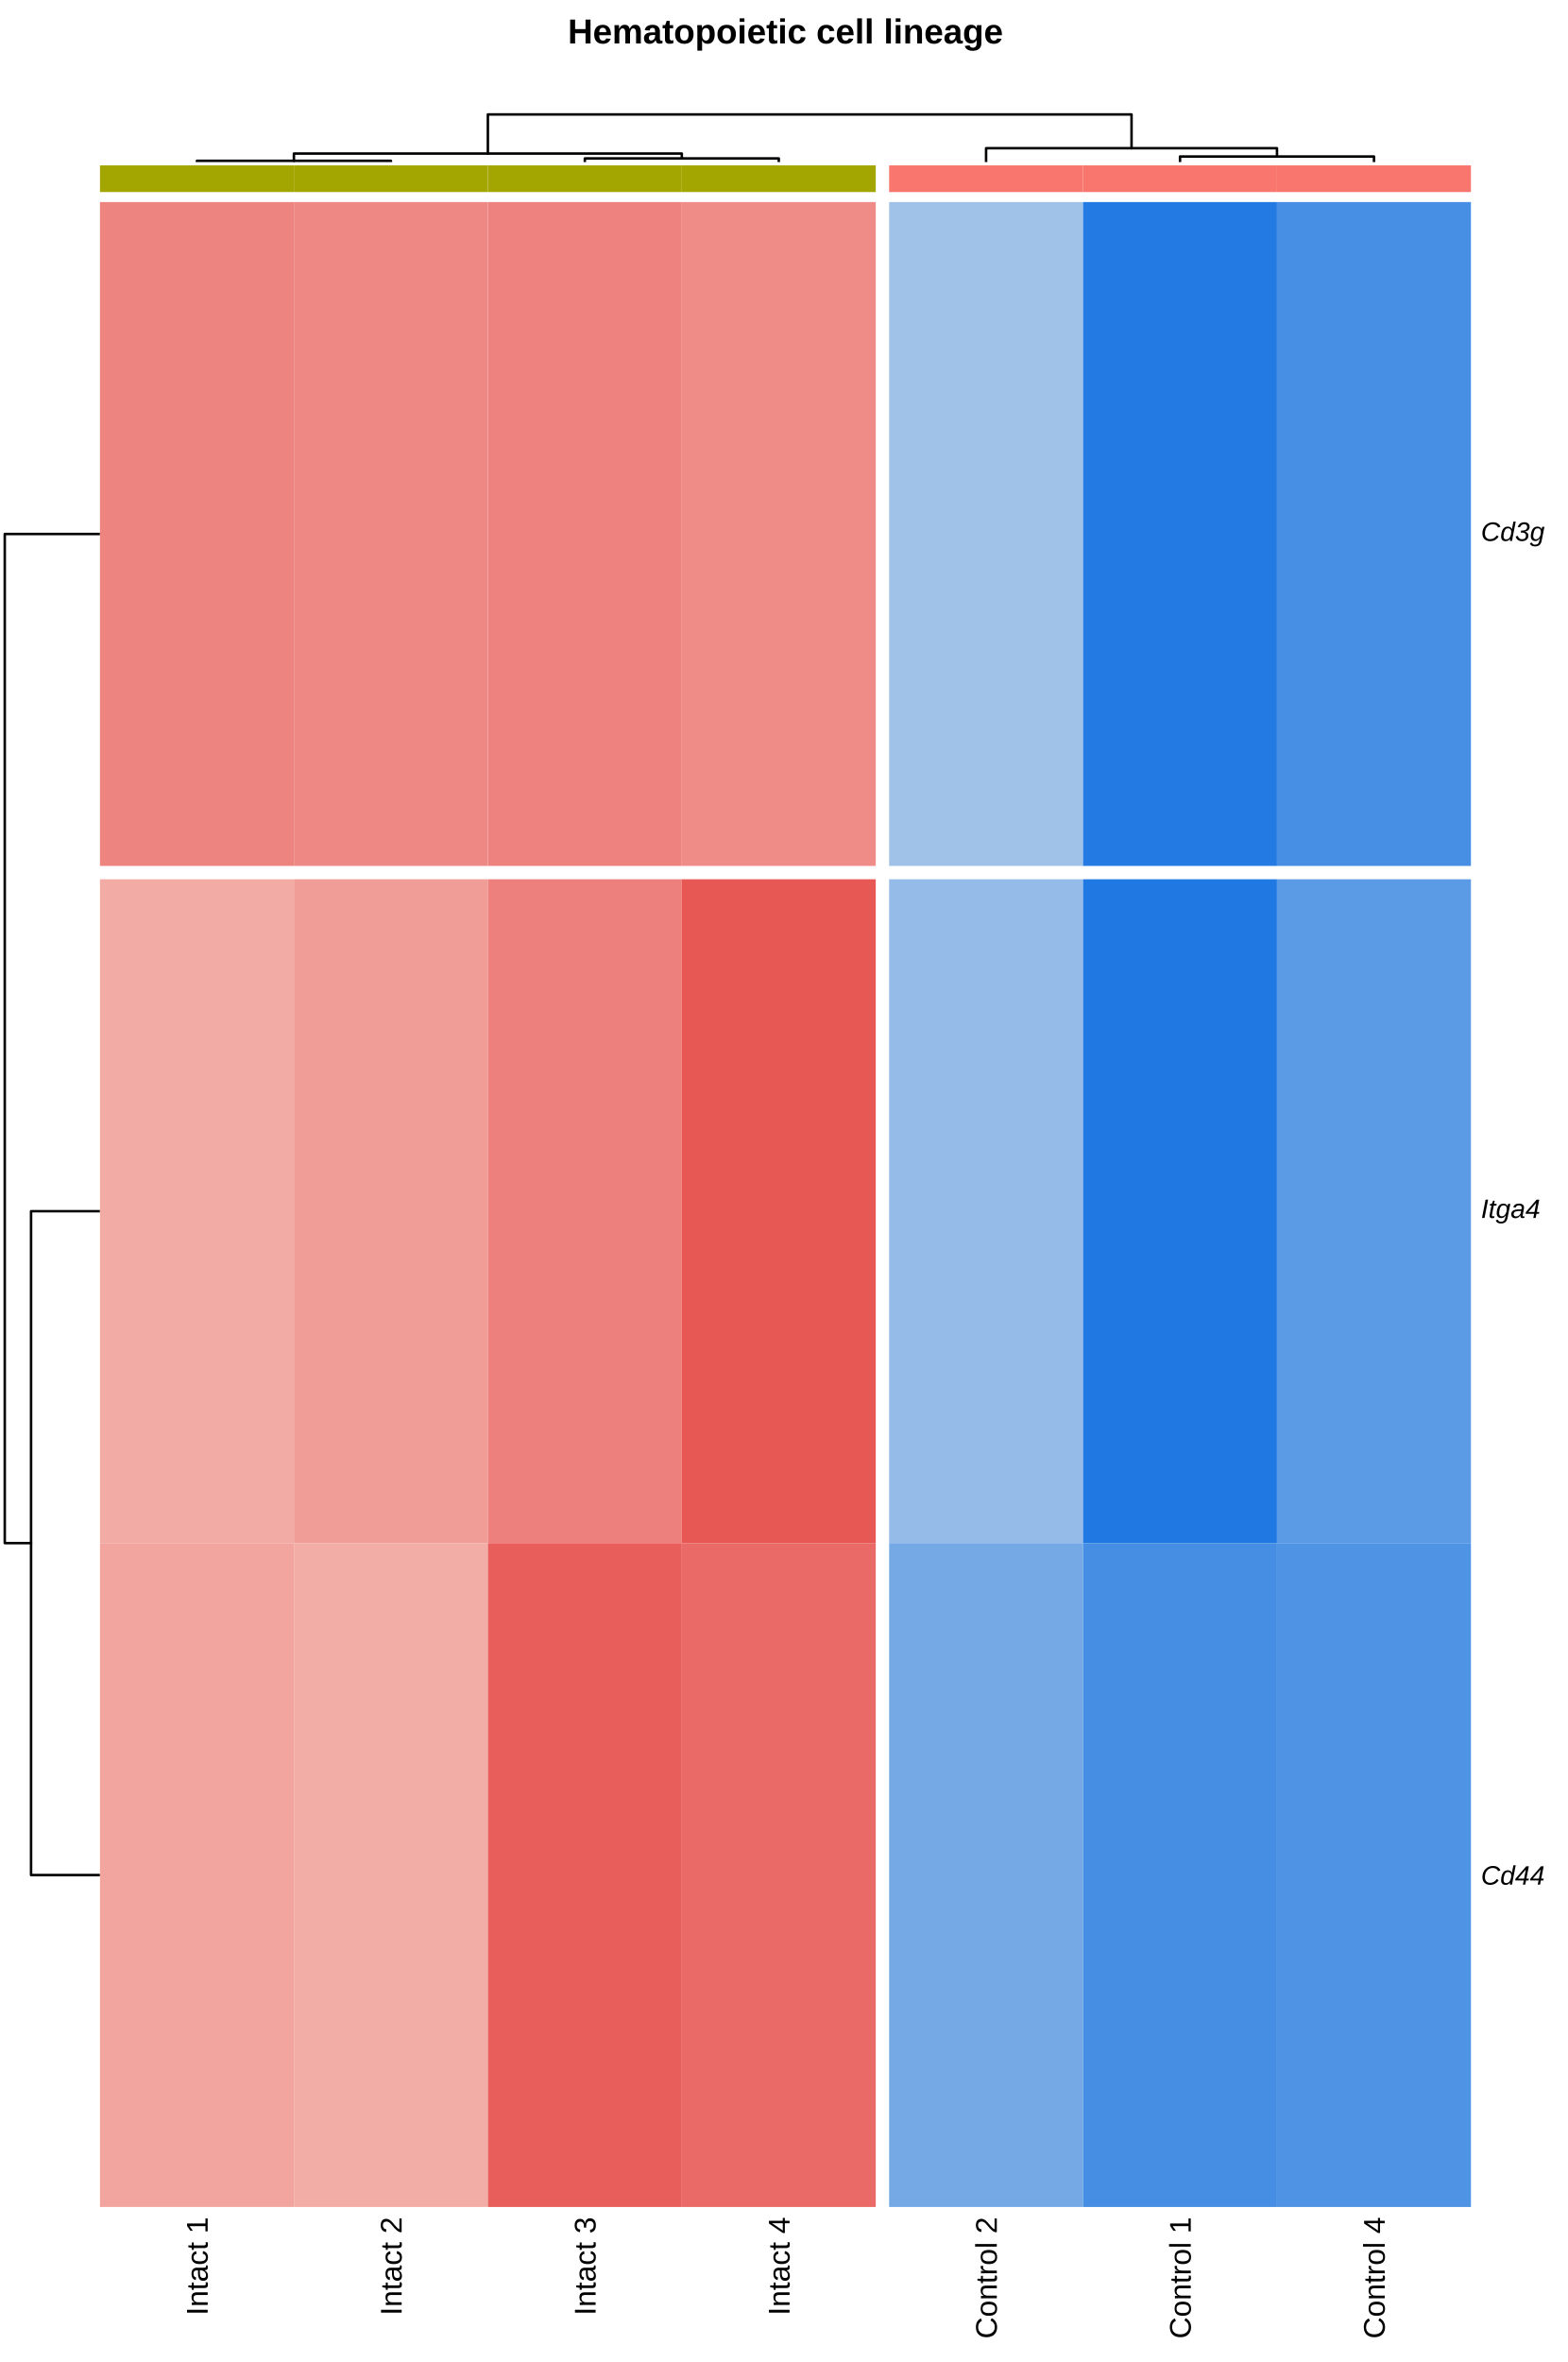
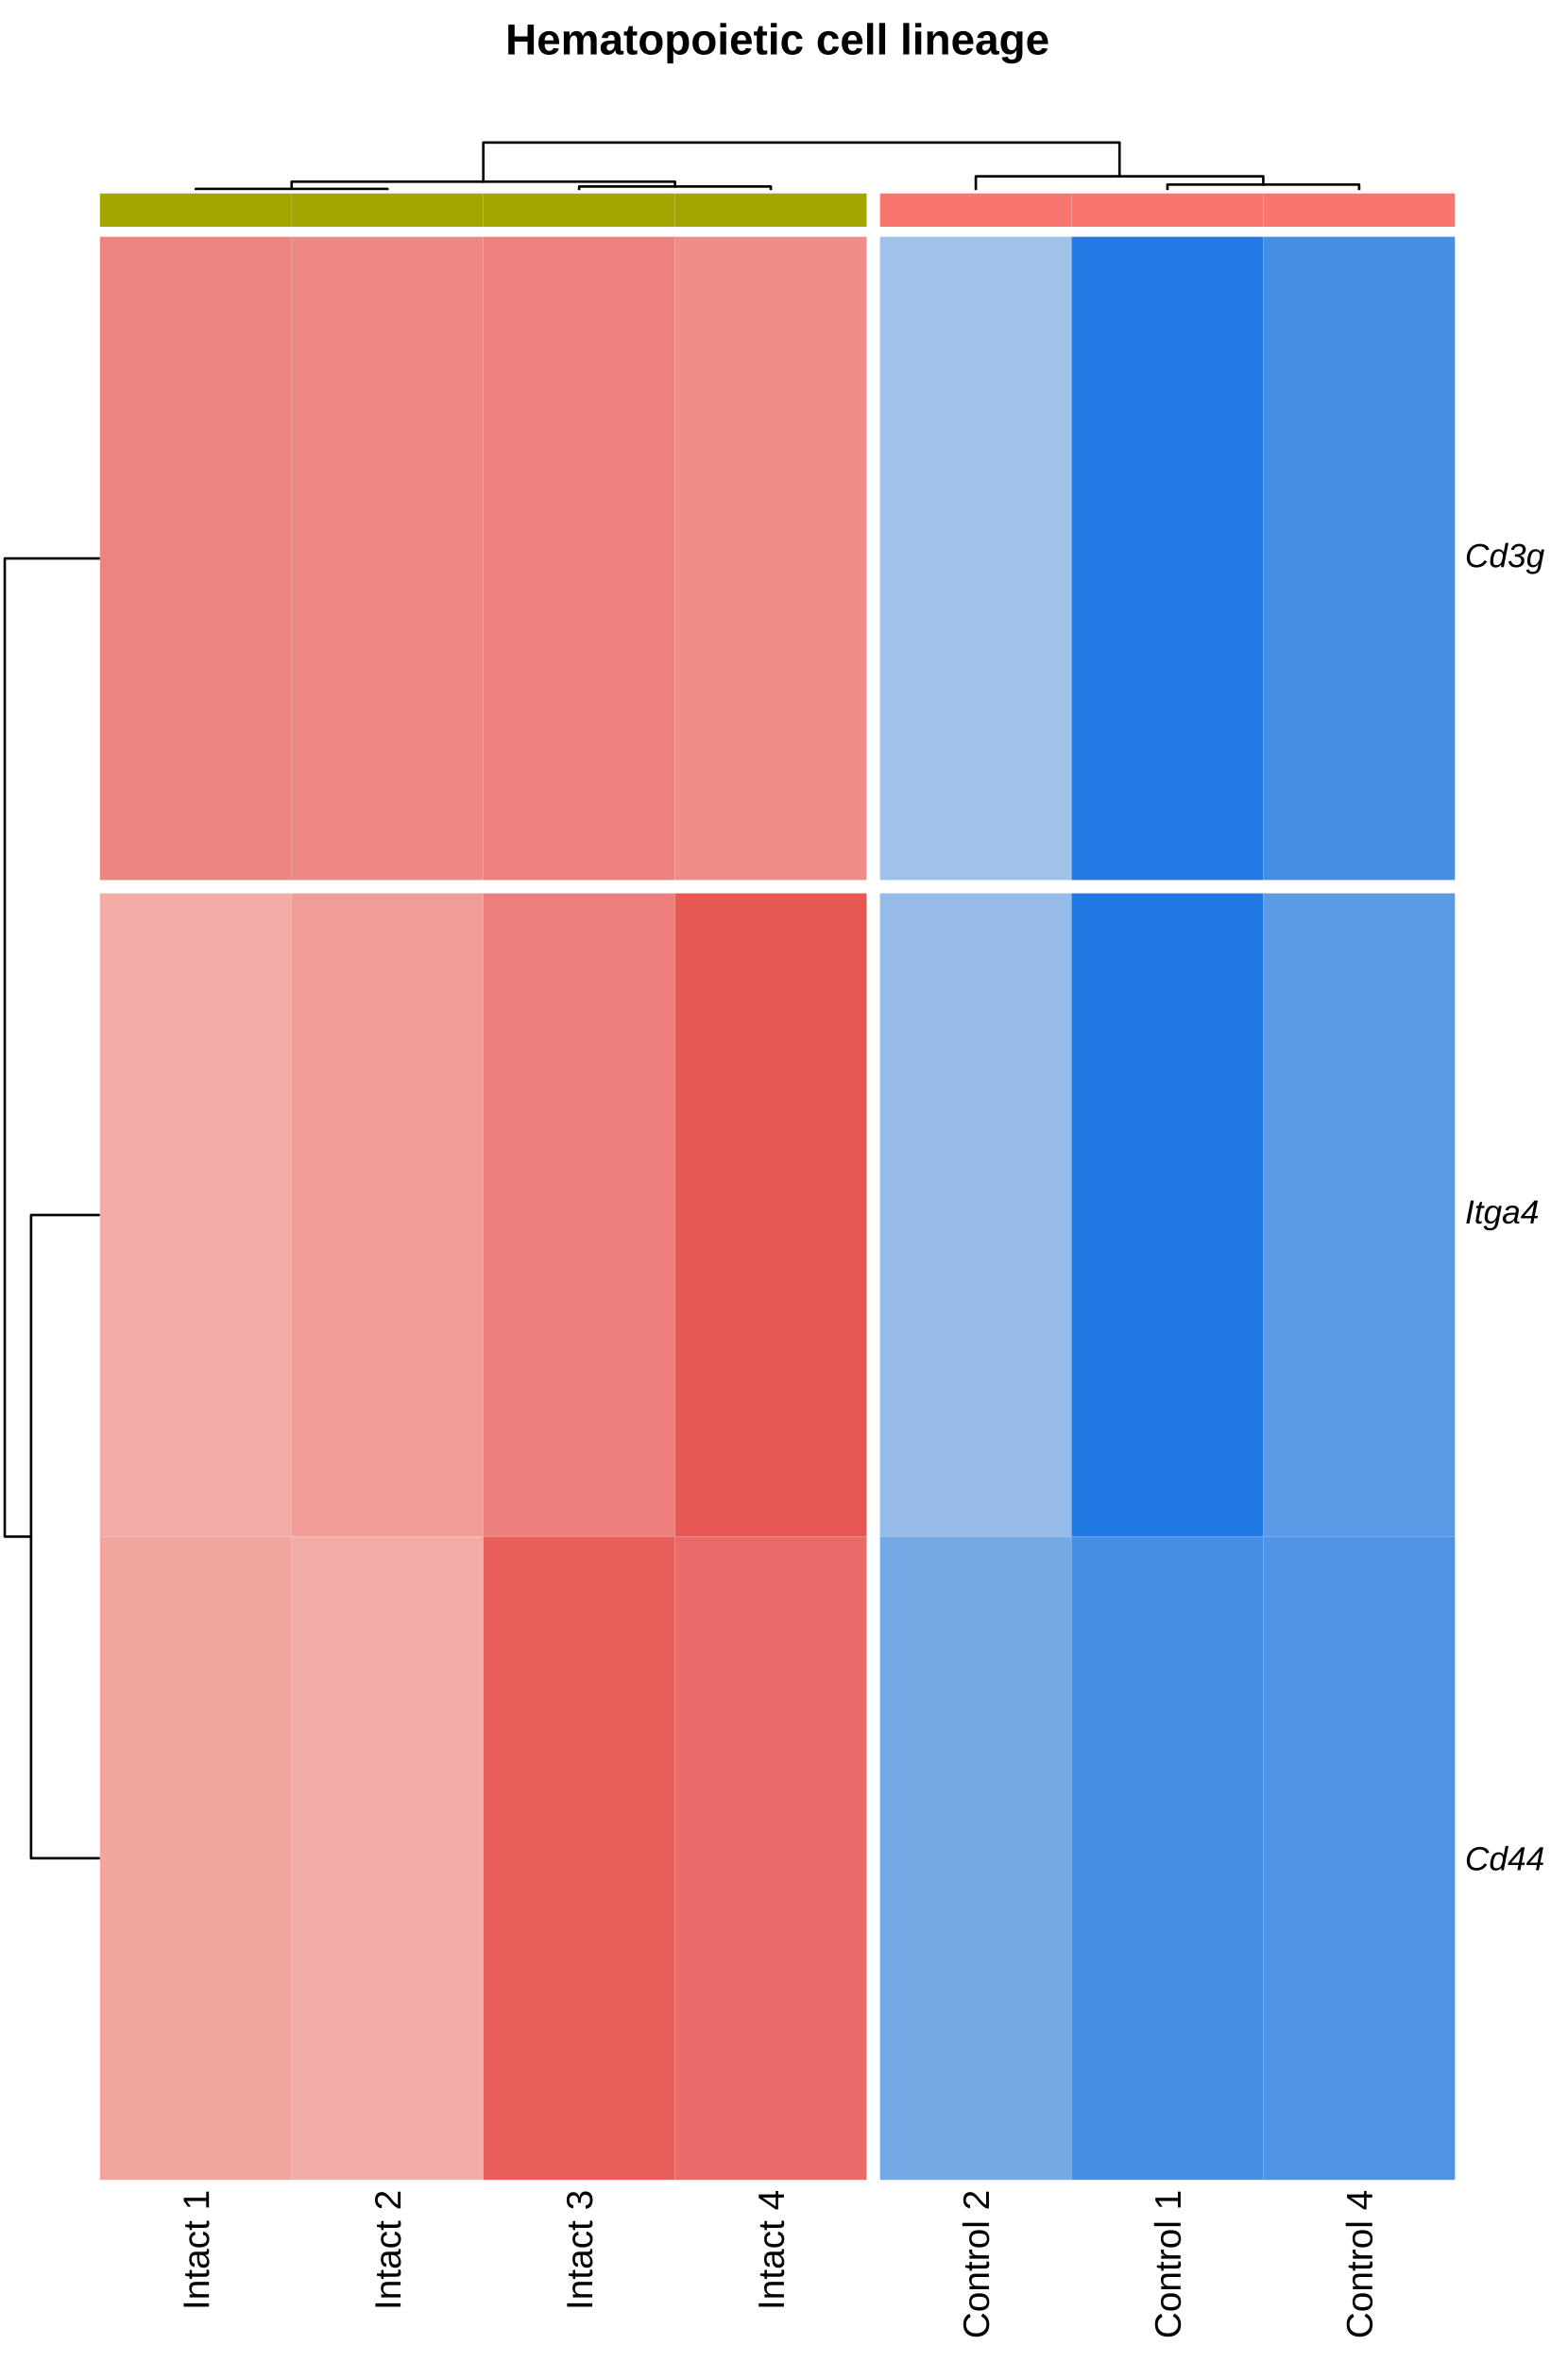
<svg xmlns="http://www.w3.org/2000/svg" class="svglite" width="470.55pt" height="708.66pt" viewBox="0 0 470.55 708.66">
  <defs>
    <style type="text/css">
    .svglite line, .svglite polyline, .svglite polygon, .svglite path, .svglite rect, .svglite circle {
      fill: none;
      stroke: #000000;
      stroke-linecap: round;
      stroke-linejoin: round;
      stroke-miterlimit: 10.00;
    }
    .svglite text {
      white-space: pre;
    }
  </style>
  </defs>
  <rect width="100%" height="100%" style="stroke: none; fill: none;" />
  <defs>
    <clipPath id="cpMC4wMHw0NzAuNTV8MC4wMHw3MDguNjY=">
      <rect x="0.00" y="0.00" width="470.55" height="708.66" />
    </clipPath>
  </defs>
  <g clip-path="url(#cpMC4wMHw0NzAuNTV8MC4wMHw3MDguNjY=)">
-     <text x="235.71" y="13.04" text-anchor="middle" style="font-size: 10.40px; font-weight: bold; font-family: &quot;Arial&quot;;" textLength="130.51px" lengthAdjust="spacingAndGlyphs">Hematopoietic cell lineage</text>
-     <text x="235.71" y="28.02" text-anchor="middle" style="font-size: 10.40px; font-weight: bold; font-family: &quot;Arial&quot;;" textLength="0.00px" lengthAdjust="spacingAndGlyphs" />
+     <text x="233.32" y="16.32" text-anchor="middle" style="font-size: 13.00px; font-weight: bold; font-family: &quot;Arial&quot;;" textLength="163.29px" lengthAdjust="spacingAndGlyphs">Hematopoietic cell lineage</text>
+     <text x="233.32" y="35.04" text-anchor="middle" style="font-size: 13.00px; font-weight: bold; font-family: &quot;Arial&quot;;" textLength="0.00px" lengthAdjust="spacingAndGlyphs" />
  </g>
  <defs>
-     <clipPath id="cpMzAuMDB8NDQxLjQzfDMzLjYyfDQ4LjYy">
-       <rect x="30.00" y="33.62" width="411.43" height="15.00" />
+     <clipPath id="cpMzAuMDB8NDM2LjYzfDQyLjA0fDU3LjA0">
+       <rect x="30.00" y="42.04" width="406.63" height="15.00" />
    </clipPath>
  </defs>
-   <g clip-path="url(#cpMzAuMDB8NDQxLjQzfDMzLjYyfDQ4LjYy)">
-     <polyline points="59.10,48.62 59.10,48.25 117.31,48.25 117.31,48.62 " style="stroke-width: 0.75;" />
-     <polyline points="175.51,48.62 175.51,47.53 233.71,47.53 233.71,48.62 " style="stroke-width: 0.75;" />
-     <polyline points="354.12,48.62 354.12,46.96 412.33,46.96 412.33,48.62 " style="stroke-width: 0.75;" />
-     <polyline points="88.20,48.25 88.20,46.07 204.61,46.07 204.61,47.53 " style="stroke-width: 0.75;" />
-     <polyline points="295.92,48.62 295.92,44.47 383.22,44.47 383.22,46.96 " style="stroke-width: 0.75;" />
-     <polyline points="146.41,46.07 146.41,34.33 339.57,34.33 339.57,44.47 " style="stroke-width: 0.75;" />
+   <g clip-path="url(#cpMzAuMDB8NDM2LjYzfDQyLjA0fDU3LjA0)">
+     <polyline points="58.76,57.04 58.76,56.67 116.28,56.67 116.28,57.04 " style="stroke-width: 0.75;" />
+     <polyline points="173.80,57.04 173.80,55.96 231.32,55.96 231.32,57.04 " style="stroke-width: 0.75;" />
+     <polyline points="350.35,57.04 350.35,55.38 407.87,55.38 407.87,57.04 " style="stroke-width: 0.75;" />
+     <polyline points="87.52,56.67 87.52,54.50 202.56,54.50 202.56,55.96 " style="stroke-width: 0.75;" />
+     <polyline points="292.84,57.04 292.84,52.89 379.11,52.89 379.11,55.38 " style="stroke-width: 0.75;" />
+     <polyline points="145.04,54.50 145.04,42.76 335.97,42.76 335.97,52.89 " style="stroke-width: 0.75;" />
  </g>
  <g clip-path="url(#cpMC4wMHw0NzAuNTV8MC4wMHw3MDguNjY=)">
</g>
  <defs>
-     <clipPath id="cpMC4wMHwzMC4wMHw2MC42Mnw2NjIuMTU=">
-       <rect x="0.00" y="60.62" width="30.00" height="601.53" />
+     <clipPath id="cpMC4wMHwzMC4wMHw3MS4wNHw2NTQuMDE=">
+       <rect x="0" y="71.04" width="30.00" height="582.97" />
    </clipPath>
  </defs>
-   <g clip-path="url(#cpMC4wMHwzMC4wMHw2MC42Mnw2NjIuMTU=)">
-     <polyline points="30.00,363.39 9.32,363.39 9.32,562.56 30.00,562.56 " style="stroke-width: 0.75;" />
-     <polyline points="30.00,160.21 1.43,160.21 1.43,462.97 9.32,462.97 " style="stroke-width: 0.75;" />
+   <g clip-path="url(#cpMC4wMHwzMC4wMHw3MS4wNHw2NTQuMDE=)">
+     <polyline points="30.00,364.53 9.32,364.53 9.32,557.52 30.00,557.52 " style="stroke-width: 0.75;" />
+     <polyline points="30.00,167.54 1.43,167.54 1.43,461.02 9.32,461.02 " style="stroke-width: 0.75;" />
  </g>
  <g clip-path="url(#cpMC4wMHw0NzAuNTV8MC4wMHw3MDguNjY=)">
-     <rect x="30.00" y="60.62" width="58.20" height="199.18" style="stroke-width: 0.75; stroke: none; fill: #EE8480;" />
-     <rect x="30.00" y="263.80" width="58.20" height="199.18" style="stroke-width: 0.75; stroke: none; fill: #F3ABA5;" />
-     <rect x="30.00" y="462.97" width="58.20" height="199.18" style="stroke-width: 0.75; stroke: none; fill: #F2A59F;" />
-     <rect x="88.20" y="60.62" width="58.20" height="199.18" style="stroke-width: 0.75; stroke: none; fill: #EE8884;" />
-     <rect x="88.20" y="263.80" width="58.20" height="199.18" style="stroke-width: 0.75; stroke: none; fill: #F19D97;" />
-     <rect x="88.20" y="462.97" width="58.20" height="199.18" style="stroke-width: 0.75; stroke: none; fill: #F3ADA7;" />
-     <rect x="146.41" y="60.62" width="58.20" height="199.18" style="stroke-width: 0.75; stroke: none; fill: #ED827E;" />
-     <rect x="146.41" y="263.80" width="58.20" height="199.18" style="stroke-width: 0.75; stroke: none; fill: #ED807C;" />
-     <rect x="146.41" y="462.97" width="58.20" height="199.18" style="stroke-width: 0.75; stroke: none; fill: #E85E5B;" />
-     <rect x="204.61" y="60.62" width="58.20" height="199.18" style="stroke-width: 0.75; stroke: none; fill: #EF8C88;" />
-     <rect x="204.61" y="263.80" width="58.20" height="199.18" style="stroke-width: 0.75; stroke: none; fill: #E75855;" />
-     <rect x="204.61" y="462.97" width="58.20" height="199.18" style="stroke-width: 0.75; stroke: none; fill: #EA6A67;" />
-     <rect x="266.82" y="60.62" width="58.20" height="199.18" style="stroke-width: 0.75; stroke: none; fill: #A0C2E9;" />
-     <rect x="266.82" y="263.80" width="58.20" height="199.18" style="stroke-width: 0.75; stroke: none; fill: #95BCE8;" />
-     <rect x="266.82" y="462.97" width="58.20" height="199.18" style="stroke-width: 0.75; stroke: none; fill: #74A9E6;" />
-     <rect x="325.02" y="60.62" width="58.20" height="199.18" style="stroke-width: 0.75; stroke: none; fill: #227AE2;" />
-     <rect x="325.02" y="263.80" width="58.20" height="199.18" style="stroke-width: 0.75; stroke: none; fill: #2079E2;" />
-     <rect x="325.02" y="462.97" width="58.20" height="199.18" style="stroke-width: 0.75; stroke: none; fill: #458EE4;" />
-     <rect x="383.22" y="60.62" width="58.20" height="199.18" style="stroke-width: 0.75; stroke: none; fill: #478FE4;" />
-     <rect x="383.22" y="263.80" width="58.20" height="199.18" style="stroke-width: 0.75; stroke: none; fill: #5B9BE5;" />
-     <rect x="383.22" y="462.97" width="58.20" height="199.18" style="stroke-width: 0.75; stroke: none; fill: #4E93E4;" />
-     <text transform="translate(62.32,665.15) rotate(-90)" text-anchor="end" style="font-size: 9.00px; font-family: &quot;Arial&quot;;" textLength="29.51px" lengthAdjust="spacingAndGlyphs">Intact 1</text>
-     <text transform="translate(120.53,665.15) rotate(-90)" text-anchor="end" style="font-size: 9.00px; font-family: &quot;Arial&quot;;" textLength="29.51px" lengthAdjust="spacingAndGlyphs">Intact 2</text>
-     <text transform="translate(178.73,665.15) rotate(-90)" text-anchor="end" style="font-size: 9.00px; font-family: &quot;Arial&quot;;" textLength="29.51px" lengthAdjust="spacingAndGlyphs">Intact 3</text>
-     <text transform="translate(236.94,665.15) rotate(-90)" text-anchor="end" style="font-size: 9.00px; font-family: &quot;Arial&quot;;" textLength="29.51px" lengthAdjust="spacingAndGlyphs">Intact 4</text>
-     <text transform="translate(299.14,665.15) rotate(-90)" text-anchor="end" style="font-size: 9.00px; font-family: &quot;Arial&quot;;" textLength="36.51px" lengthAdjust="spacingAndGlyphs">Control 2</text>
-     <text transform="translate(357.34,665.15) rotate(-90)" text-anchor="end" style="font-size: 9.00px; font-family: &quot;Arial&quot;;" textLength="36.51px" lengthAdjust="spacingAndGlyphs">Control 1</text>
-     <text transform="translate(415.55,665.15) rotate(-90)" text-anchor="end" style="font-size: 9.00px; font-family: &quot;Arial&quot;;" textLength="36.51px" lengthAdjust="spacingAndGlyphs">Control 4</text>
-     <text x="444.43" y="162.29" style="font-size: 8.00px; font-style: italic; font-family: &quot;Arial&quot;;" textLength="19.12px" lengthAdjust="spacingAndGlyphs">Cd3g</text>
-     <text x="444.43" y="365.42" style="font-size: 8.00px; font-style: italic; font-family: &quot;Arial&quot;;" textLength="17.80px" lengthAdjust="spacingAndGlyphs">Itga4</text>
-     <text x="444.43" y="565.43" style="font-size: 8.00px; font-style: italic; font-family: &quot;Arial&quot;;" textLength="19.12px" lengthAdjust="spacingAndGlyphs">Cd44</text>
-     <rect x="30.00" y="49.62" width="58.20" height="8.00" style="stroke-width: 0.75; stroke: none; fill: #A3A500;" />
-     <rect x="88.20" y="49.62" width="58.20" height="8.00" style="stroke-width: 0.75; stroke: none; fill: #A3A500;" />
-     <rect x="146.41" y="49.62" width="58.20" height="8.00" style="stroke-width: 0.75; stroke: none; fill: #A3A500;" />
-     <rect x="204.61" y="49.62" width="58.20" height="8.00" style="stroke-width: 0.75; stroke: none; fill: #A3A500;" />
-     <rect x="266.82" y="49.62" width="58.20" height="8.00" style="stroke-width: 0.75; stroke: none; fill: #F8766D;" />
-     <rect x="325.02" y="49.62" width="58.20" height="8.00" style="stroke-width: 0.75; stroke: none; fill: #F8766D;" />
-     <rect x="383.22" y="49.62" width="58.20" height="8.00" style="stroke-width: 0.75; stroke: none; fill: #F8766D;" />
+     <rect x="30.00" y="71.04" width="57.52" height="192.99" style="stroke-width: 0.75; stroke: none; fill: #EE8480;" />
+     <rect x="30.00" y="268.03" width="57.52" height="192.99" style="stroke-width: 0.75; stroke: none; fill: #F3ABA5;" />
+     <rect x="30.00" y="461.02" width="57.52" height="192.99" style="stroke-width: 0.75; stroke: none; fill: #F2A59F;" />
+     <rect x="87.52" y="71.04" width="57.52" height="192.99" style="stroke-width: 0.75; stroke: none; fill: #EE8884;" />
+     <rect x="87.52" y="268.03" width="57.52" height="192.99" style="stroke-width: 0.75; stroke: none; fill: #F19D97;" />
+     <rect x="87.52" y="461.02" width="57.52" height="192.99" style="stroke-width: 0.75; stroke: none; fill: #F3ADA7;" />
+     <rect x="145.04" y="71.04" width="57.52" height="192.99" style="stroke-width: 0.75; stroke: none; fill: #ED827E;" />
+     <rect x="145.04" y="268.03" width="57.52" height="192.99" style="stroke-width: 0.75; stroke: none; fill: #ED807C;" />
+     <rect x="145.04" y="461.02" width="57.52" height="192.99" style="stroke-width: 0.75; stroke: none; fill: #E85E5B;" />
+     <rect x="202.56" y="71.04" width="57.52" height="192.99" style="stroke-width: 0.75; stroke: none; fill: #EF8C88;" />
+     <rect x="202.56" y="268.03" width="57.52" height="192.99" style="stroke-width: 0.75; stroke: none; fill: #E75855;" />
+     <rect x="202.56" y="461.02" width="57.52" height="192.99" style="stroke-width: 0.75; stroke: none; fill: #EA6A67;" />
+     <rect x="264.08" y="71.04" width="57.52" height="192.99" style="stroke-width: 0.75; stroke: none; fill: #A0C2E9;" />
+     <rect x="264.08" y="268.03" width="57.52" height="192.99" style="stroke-width: 0.75; stroke: none; fill: #95BCE8;" />
+     <rect x="264.08" y="461.02" width="57.52" height="192.99" style="stroke-width: 0.75; stroke: none; fill: #74A9E6;" />
+     <rect x="321.59" y="71.04" width="57.52" height="192.99" style="stroke-width: 0.75; stroke: none; fill: #227AE2;" />
+     <rect x="321.59" y="268.03" width="57.52" height="192.99" style="stroke-width: 0.75; stroke: none; fill: #2079E2;" />
+     <rect x="321.59" y="461.02" width="57.52" height="192.99" style="stroke-width: 0.75; stroke: none; fill: #458EE4;" />
+     <rect x="379.11" y="71.04" width="57.52" height="192.99" style="stroke-width: 0.75; stroke: none; fill: #478FE4;" />
+     <rect x="379.11" y="268.03" width="57.52" height="192.99" style="stroke-width: 0.75; stroke: none; fill: #5B9BE5;" />
+     <rect x="379.11" y="461.02" width="57.52" height="192.99" style="stroke-width: 0.75; stroke: none; fill: #4E93E4;" />
+     <text transform="translate(62.70,657.01) rotate(-90)" text-anchor="end" style="font-size: 11.00px; font-family: &quot;Arial&quot;;" textLength="36.10px" lengthAdjust="spacingAndGlyphs">Intact 1</text>
+     <text transform="translate(120.22,657.01) rotate(-90)" text-anchor="end" style="font-size: 11.00px; font-family: &quot;Arial&quot;;" textLength="36.10px" lengthAdjust="spacingAndGlyphs">Intact 2</text>
+     <text transform="translate(177.74,657.01) rotate(-90)" text-anchor="end" style="font-size: 11.00px; font-family: &quot;Arial&quot;;" textLength="36.10px" lengthAdjust="spacingAndGlyphs">Intact 3</text>
+     <text transform="translate(235.25,657.01) rotate(-90)" text-anchor="end" style="font-size: 11.00px; font-family: &quot;Arial&quot;;" textLength="36.10px" lengthAdjust="spacingAndGlyphs">Intact 4</text>
+     <text transform="translate(296.77,657.01) rotate(-90)" text-anchor="end" style="font-size: 11.00px; font-family: &quot;Arial&quot;;" textLength="44.65px" lengthAdjust="spacingAndGlyphs">Control 2</text>
+     <text transform="translate(354.29,657.01) rotate(-90)" text-anchor="end" style="font-size: 11.00px; font-family: &quot;Arial&quot;;" textLength="44.65px" lengthAdjust="spacingAndGlyphs">Control 1</text>
+     <text transform="translate(411.81,657.01) rotate(-90)" text-anchor="end" style="font-size: 11.00px; font-family: &quot;Arial&quot;;" textLength="44.65px" lengthAdjust="spacingAndGlyphs">Control 4</text>
+     <text x="439.63" y="170.15" style="font-size: 10.00px; font-style: italic; font-family: &quot;Arial&quot;;" textLength="23.92px" lengthAdjust="spacingAndGlyphs">Cd3g</text>
+     <text x="439.63" y="367.07" style="font-size: 10.00px; font-style: italic; font-family: &quot;Arial&quot;;" textLength="22.26px" lengthAdjust="spacingAndGlyphs">Itga4</text>
+     <text x="439.63" y="561.10" style="font-size: 10.00px; font-style: italic; font-family: &quot;Arial&quot;;" textLength="23.92px" lengthAdjust="spacingAndGlyphs">Cd44</text>
+     <rect x="30.00" y="58.04" width="57.52" height="10.00" style="stroke-width: 0.75; stroke: none; fill: #A3A500;" />
+     <rect x="87.52" y="58.04" width="57.52" height="10.00" style="stroke-width: 0.75; stroke: none; fill: #A3A500;" />
+     <rect x="145.04" y="58.04" width="57.52" height="10.00" style="stroke-width: 0.75; stroke: none; fill: #A3A500;" />
+     <rect x="202.56" y="58.04" width="57.52" height="10.00" style="stroke-width: 0.75; stroke: none; fill: #A3A500;" />
+     <rect x="264.08" y="58.04" width="57.52" height="10.00" style="stroke-width: 0.75; stroke: none; fill: #F8766D;" />
+     <rect x="321.59" y="58.04" width="57.52" height="10.00" style="stroke-width: 0.75; stroke: none; fill: #F8766D;" />
+     <rect x="379.11" y="58.04" width="57.52" height="10.00" style="stroke-width: 0.75; stroke: none; fill: #F8766D;" />
  </g>
</svg>
